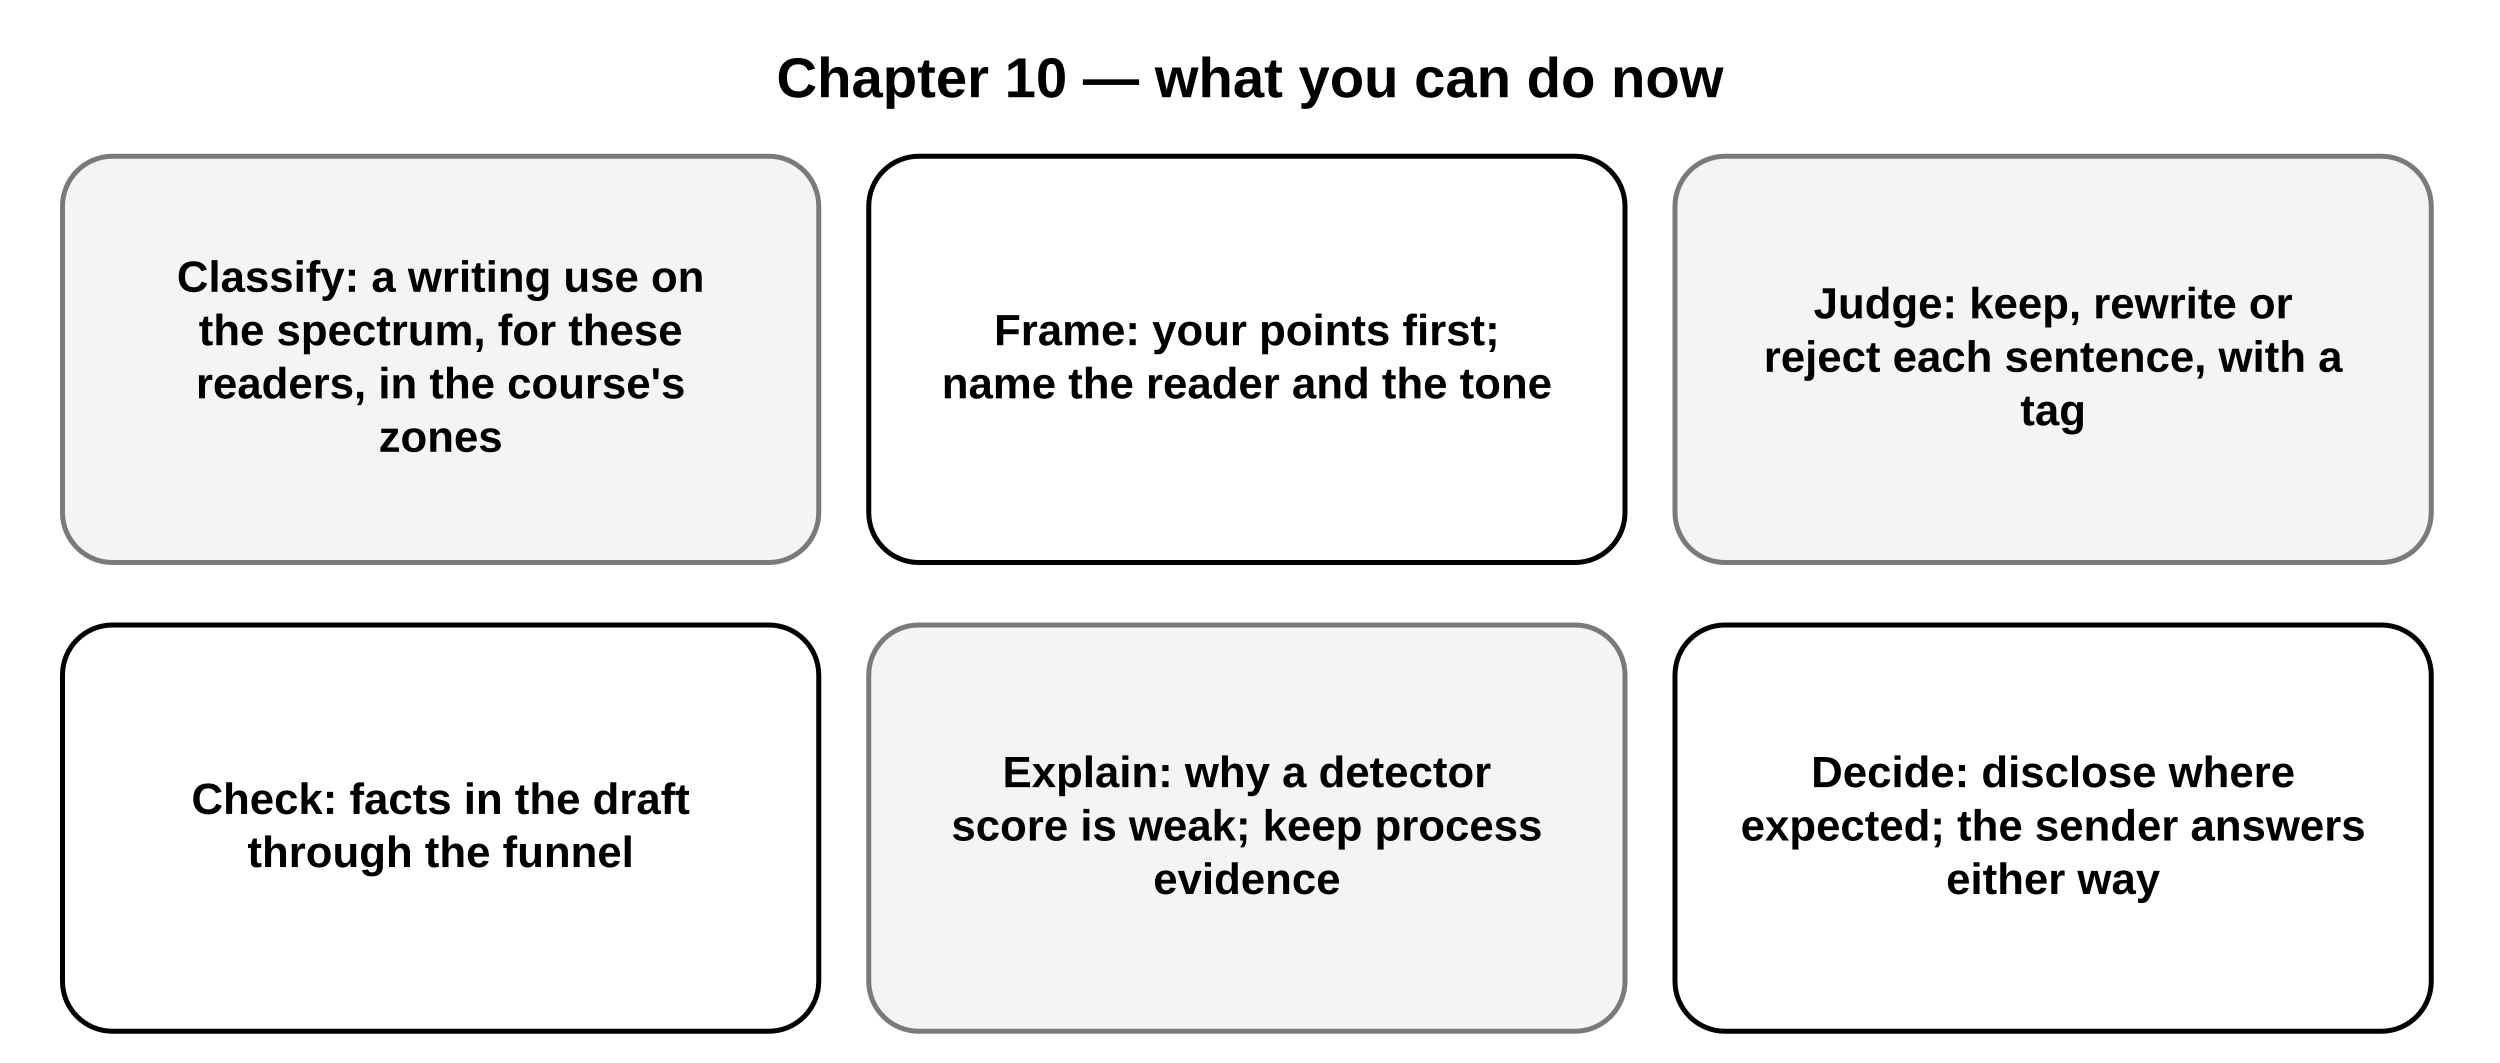
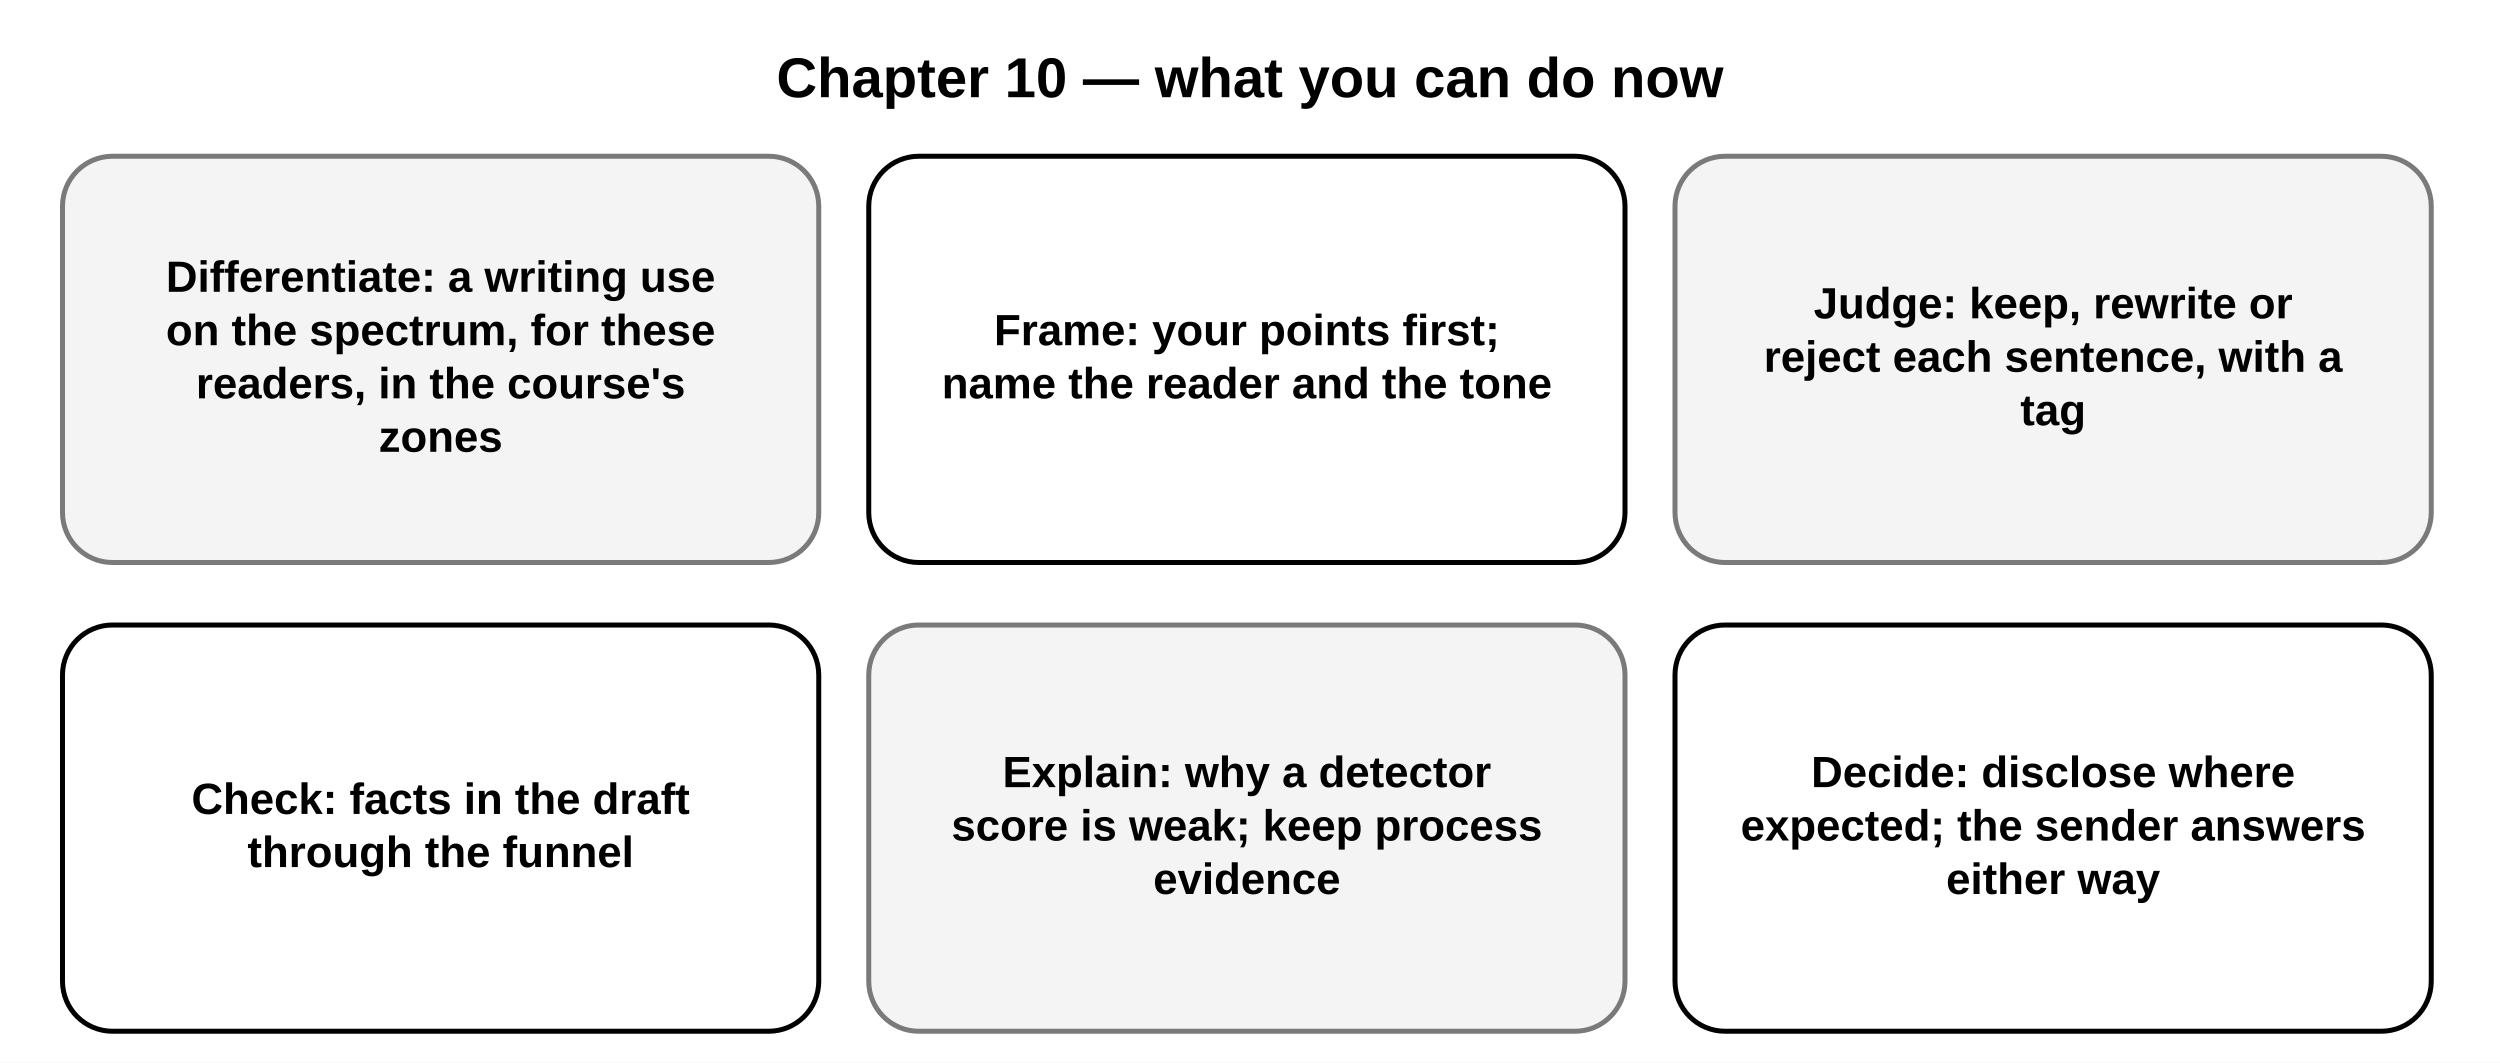
<svg xmlns="http://www.w3.org/2000/svg" viewBox="0 0 800 340" width="800" height="340" role="img" font-family="'Source Sans 3', 'Source Sans Pro', 'Helvetica Neue', Arial, sans-serif">
  <defs>
    <marker id="arrow-gray" viewBox="0 0 10 10" refX="9" refY="5" markerWidth="7" markerHeight="7" orient="auto-start-reverse">
      <path d="M0,0 L10,5 L0,10 z" fill="#000000" />
    </marker>
    <pattern id="hatch" patternUnits="userSpaceOnUse" width="8" height="8" patternTransform="rotate(45)">
      <rect width="8" height="8" fill="#FFFFFF" />
      <line x1="0" y1="0" x2="0" y2="8" stroke="#9A9A9A" stroke-width="1.3" />
    </pattern>
    <pattern id="dots" patternUnits="userSpaceOnUse" width="7" height="7">
      <rect width="7" height="7" fill="#FFFFFF" />
      <circle cx="3.5" cy="3.5" r="1.2" fill="#000" />
    </pattern>
  </defs>
  <rect width="800" height="340" fill="#FFFFFF" />
  <text x="400.0" y="26.0" font-size="18" font-weight="700" text-anchor="middle" dominant-baseline="middle" fill="#000000" style="">Chapter 10 — what you can do now</text>
  <rect x="20" y="50" width="242" height="130" rx="16" fill="#F4F4F4" stroke="#7A7A7A" stroke-width="1.6" />
-   <text x="141.0" y="89.4" font-size="14" font-weight="600" text-anchor="middle" dominant-baseline="middle" fill="#000000" style="">Classify: a writing use on</text>
-   <text x="141.0" y="106.5" font-size="14" font-weight="600" text-anchor="middle" dominant-baseline="middle" fill="#000000" style="">the spectrum, for these</text>
+   <text x="141.0" y="89.4" font-size="14" font-weight="600" text-anchor="middle" dominant-baseline="middle" fill="#000000" style="">Differentiate: a writing use</text>
+   <text x="141.0" y="106.5" font-size="14" font-weight="600" text-anchor="middle" dominant-baseline="middle" fill="#000000" style="">on the spectrum, for these</text>
  <text x="141.0" y="123.5" font-size="14" font-weight="600" text-anchor="middle" dominant-baseline="middle" fill="#000000" style="">readers, in the course's</text>
  <text x="141.0" y="140.6" font-size="14" font-weight="600" text-anchor="middle" dominant-baseline="middle" fill="#000000" style="">zones</text>
  <rect x="278" y="50" width="242" height="130" rx="16" fill="#FFFFFF" stroke="#000000" stroke-width="1.6" />
  <text x="399.0" y="106.5" font-size="14" font-weight="600" text-anchor="middle" dominant-baseline="middle" fill="#000000" style="">Frame: your points first;</text>
  <text x="399.0" y="123.5" font-size="14" font-weight="600" text-anchor="middle" dominant-baseline="middle" fill="#000000" style="">name the reader and the tone</text>
  <rect x="536" y="50" width="242" height="130" rx="16" fill="#F4F4F4" stroke="#7A7A7A" stroke-width="1.6" />
  <text x="657.0" y="97.9" font-size="14" font-weight="600" text-anchor="middle" dominant-baseline="middle" fill="#000000" style="">Judge: keep, rewrite or</text>
  <text x="657.0" y="115.0" font-size="14" font-weight="600" text-anchor="middle" dominant-baseline="middle" fill="#000000" style="">reject each sentence, with a</text>
  <text x="657.0" y="132.1" font-size="14" font-weight="600" text-anchor="middle" dominant-baseline="middle" fill="#000000" style="">tag</text>
  <rect x="20" y="200" width="242" height="130" rx="16" fill="#FFFFFF" stroke="#000000" stroke-width="1.6" />
  <text x="141.0" y="256.5" font-size="14" font-weight="600" text-anchor="middle" dominant-baseline="middle" fill="#000000" style="">Check: facts in the draft</text>
  <text x="141.0" y="273.5" font-size="14" font-weight="600" text-anchor="middle" dominant-baseline="middle" fill="#000000" style="">through the funnel</text>
  <rect x="278" y="200" width="242" height="130" rx="16" fill="#F4F4F4" stroke="#7A7A7A" stroke-width="1.6" />
  <text x="399.0" y="247.9" font-size="14" font-weight="600" text-anchor="middle" dominant-baseline="middle" fill="#000000" style="">Explain: why a detector</text>
  <text x="399.0" y="265.0" font-size="14" font-weight="600" text-anchor="middle" dominant-baseline="middle" fill="#000000" style="">score is weak; keep process</text>
  <text x="399.0" y="282.1" font-size="14" font-weight="600" text-anchor="middle" dominant-baseline="middle" fill="#000000" style="">evidence</text>
  <rect x="536" y="200" width="242" height="130" rx="16" fill="#FFFFFF" stroke="#000000" stroke-width="1.6" />
  <text x="657.0" y="247.9" font-size="14" font-weight="600" text-anchor="middle" dominant-baseline="middle" fill="#000000" style="">Decide: disclose where</text>
  <text x="657.0" y="265.0" font-size="14" font-weight="600" text-anchor="middle" dominant-baseline="middle" fill="#000000" style="">expected; the sender answers</text>
  <text x="657.0" y="282.1" font-size="14" font-weight="600" text-anchor="middle" dominant-baseline="middle" fill="#000000" style="">either way</text>
</svg>
